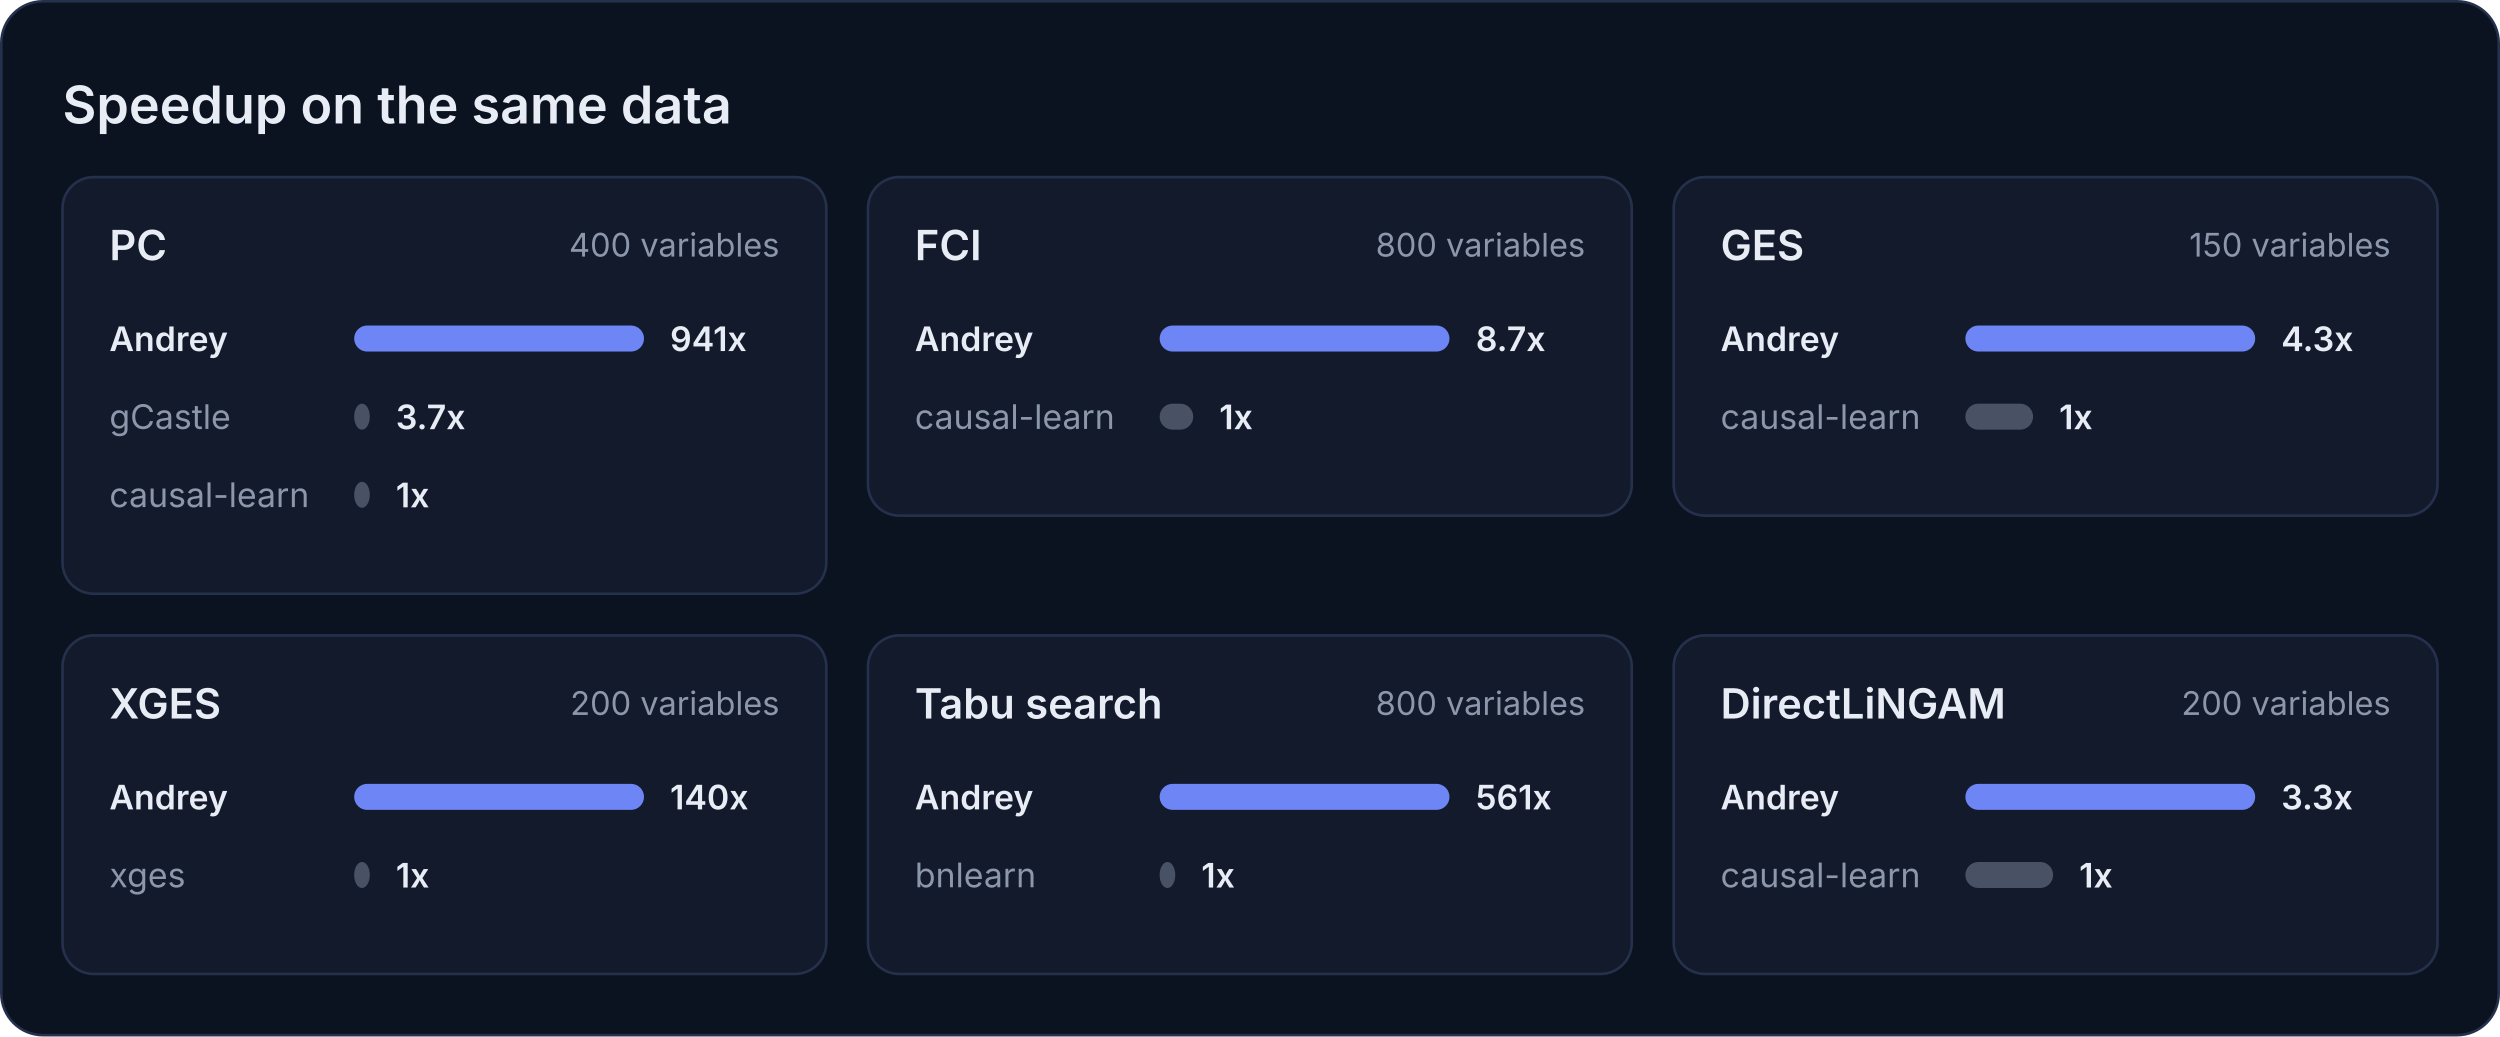
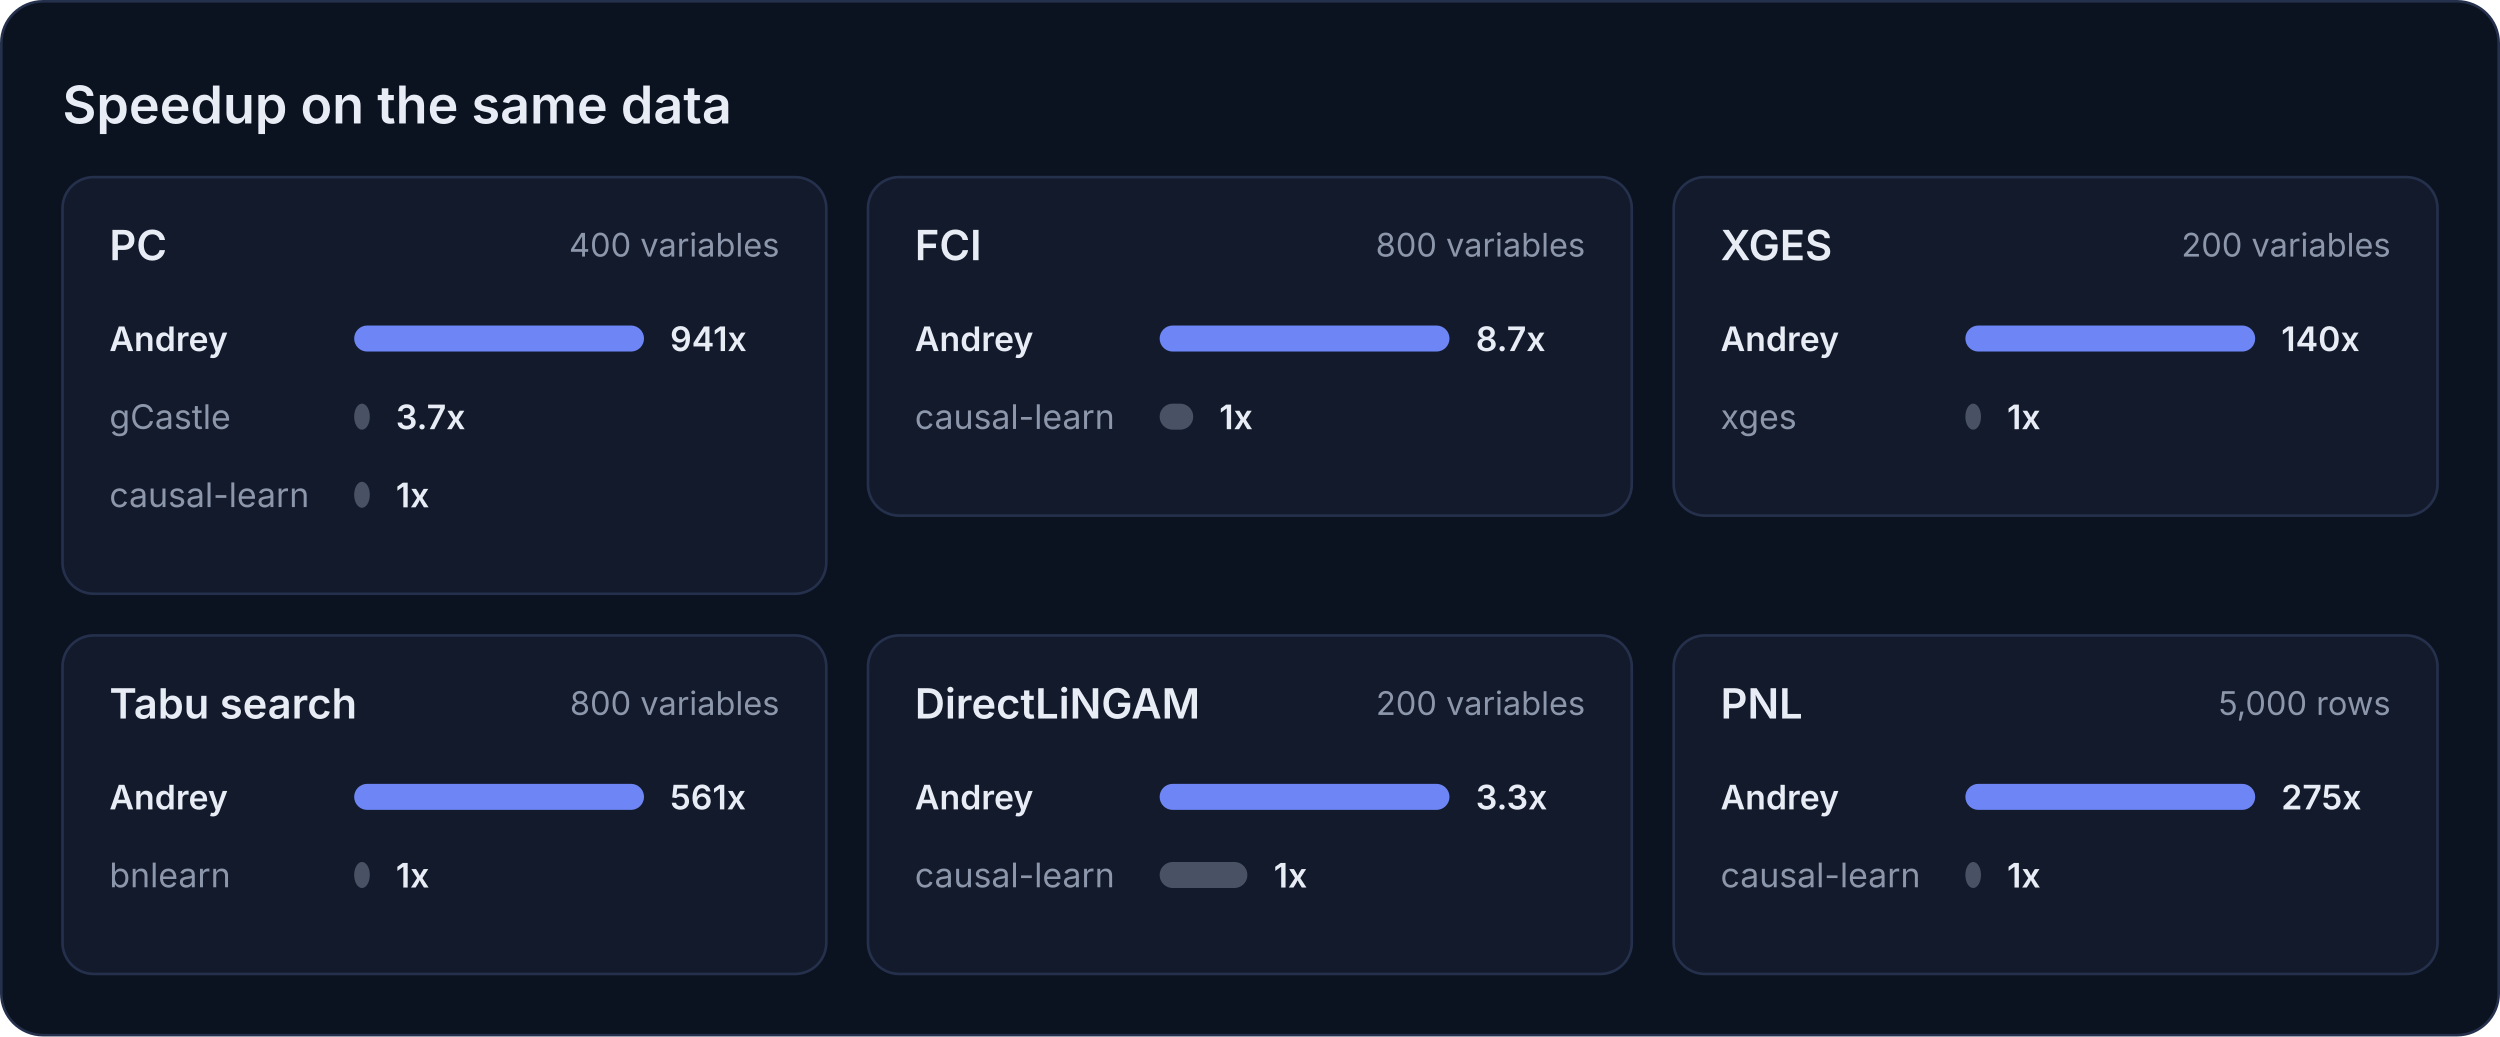
<svg xmlns="http://www.w3.org/2000/svg" width="960" height="398" viewBox="0 0 960 398" font-family="Inter, -apple-system, BlinkMacSystemFont, 'Segoe UI', Helvetica, Arial, sans-serif" role="img" aria-labelledby="chart-title chart-desc">
  <rect x="0.5" y="0.5" width="959" height="397" rx="16" fill="#0b1220" stroke="#25314c" />
  <text x="24.0" y="40.0" font-size="20" font-weight="600" fill="#e8ecf5" text-anchor="start" dominant-baseline="middle">Speedup on the same data</text>
  <rect x="24.0" y="68.0" width="293.3" height="160" rx="12" fill="#121a2b" stroke="#25314c" />
  <text x="42.0" y="94.0" font-size="16" font-weight="600" fill="#e8ecf5" text-anchor="start" dominant-baseline="middle">PC</text>
  <text x="299.3" y="94.0" font-size="12.5" font-weight="400" fill="#8d97ab" text-anchor="end" dominant-baseline="middle">400 variables</text>
  <text x="42.0" y="130.0" font-size="13" font-weight="600" fill="#e8ecf5" text-anchor="start" dominant-baseline="middle">Andrey</text>
  <rect x="136.0" y="125.0" width="111.3" height="10" rx="5" fill="#6e86f5" />
  <text x="257.3" y="130.0" font-size="13" font-weight="600" fill="#e8ecf5" text-anchor="start" dominant-baseline="middle">941x</text>
  <text x="42.0" y="160.0" font-size="13" font-weight="400" fill="#8d97ab" text-anchor="start" dominant-baseline="middle">gCastle</text>
  <rect x="136.0" y="155.0" width="6.0" height="10" rx="5" fill="#8d97ab" fill-opacity="0.45" />
  <text x="152.0" y="160.0" font-size="13" font-weight="600" fill="#e8ecf5" text-anchor="start" dominant-baseline="middle">3.7x</text>
  <text x="42.0" y="190.0" font-size="13" font-weight="400" fill="#8d97ab" text-anchor="start" dominant-baseline="middle">causal-learn</text>
  <rect x="136.0" y="185.0" width="6.0" height="10" rx="5" fill="#8d97ab" fill-opacity="0.45" />
  <text x="152.0" y="190.0" font-size="13" font-weight="600" fill="#e8ecf5" text-anchor="start" dominant-baseline="middle">1x</text>
  <rect x="333.3" y="68.0" width="293.3" height="130" rx="12" fill="#121a2b" stroke="#25314c" />
  <text x="351.3" y="94.0" font-size="16" font-weight="600" fill="#e8ecf5" text-anchor="start" dominant-baseline="middle">FCI</text>
  <text x="608.7" y="94.0" font-size="12.5" font-weight="400" fill="#8d97ab" text-anchor="end" dominant-baseline="middle">800 variables</text>
  <text x="351.3" y="130.0" font-size="13" font-weight="600" fill="#e8ecf5" text-anchor="start" dominant-baseline="middle">Andrey</text>
  <rect x="445.3" y="125.0" width="111.3" height="10" rx="5" fill="#6e86f5" />
  <text x="566.7" y="130.0" font-size="13" font-weight="600" fill="#e8ecf5" text-anchor="start" dominant-baseline="middle">8.7x</text>
  <text x="351.3" y="160.0" font-size="13" font-weight="400" fill="#8d97ab" text-anchor="start" dominant-baseline="middle">causal-learn</text>
  <rect x="445.3" y="155.0" width="12.9" height="10" rx="5" fill="#8d97ab" fill-opacity="0.45" />
  <text x="468.2" y="160.0" font-size="13" font-weight="600" fill="#e8ecf5" text-anchor="start" dominant-baseline="middle">1x</text>
  <rect x="642.7" y="68.0" width="293.3" height="130" rx="12" fill="#121a2b" stroke="#25314c" />
-   <text x="660.7" y="94.0" font-size="16" font-weight="600" fill="#e8ecf5" text-anchor="start" dominant-baseline="middle">GES</text>
-   <text x="918.0" y="94.0" font-size="12.5" font-weight="400" fill="#8d97ab" text-anchor="end" dominant-baseline="middle">150 variables</text>
+   <text x="660.7" y="94.0" font-size="16" font-weight="600" fill="#e8ecf5" text-anchor="start" dominant-baseline="middle">XGES</text>
+   <text x="918.0" y="94.0" font-size="12.5" font-weight="400" fill="#8d97ab" text-anchor="end" dominant-baseline="middle">200 variables</text>
  <text x="660.7" y="130.0" font-size="13" font-weight="600" fill="#e8ecf5" text-anchor="start" dominant-baseline="middle">Andrey</text>
  <rect x="754.7" y="125.0" width="111.3" height="10" rx="5" fill="#6e86f5" />
-   <text x="876.0" y="130.0" font-size="13" font-weight="600" fill="#e8ecf5" text-anchor="start" dominant-baseline="middle">4.3x</text>
-   <text x="660.7" y="160.0" font-size="13" font-weight="400" fill="#8d97ab" text-anchor="start" dominant-baseline="middle">causal-learn</text>
-   <rect x="754.7" y="155.0" width="26.0" height="10" rx="5" fill="#8d97ab" fill-opacity="0.45" />
-   <text x="790.7" y="160.0" font-size="13" font-weight="600" fill="#e8ecf5" text-anchor="start" dominant-baseline="middle">1x</text>
+   <text x="876.0" y="130.0" font-size="13" font-weight="600" fill="#e8ecf5" text-anchor="start" dominant-baseline="middle">140x</text>
+   <text x="660.7" y="160.0" font-size="13" font-weight="400" fill="#8d97ab" text-anchor="start" dominant-baseline="middle">xges</text>
+   <rect x="754.7" y="155.0" width="6.0" height="10" rx="5" fill="#8d97ab" fill-opacity="0.45" />
+   <text x="770.7" y="160.0" font-size="13" font-weight="600" fill="#e8ecf5" text-anchor="start" dominant-baseline="middle">1x</text>
  <rect x="24.0" y="244.0" width="293.3" height="130" rx="12" fill="#121a2b" stroke="#25314c" />
-   <text x="42.0" y="270.0" font-size="16" font-weight="600" fill="#e8ecf5" text-anchor="start" dominant-baseline="middle">XGES</text>
-   <text x="299.3" y="270.0" font-size="12.5" font-weight="400" fill="#8d97ab" text-anchor="end" dominant-baseline="middle">200 variables</text>
+   <text x="42.0" y="270.0" font-size="16" font-weight="600" fill="#e8ecf5" text-anchor="start" dominant-baseline="middle">Tabu search</text>
+   <text x="299.3" y="270.0" font-size="12.5" font-weight="400" fill="#8d97ab" text-anchor="end" dominant-baseline="middle">800 variables</text>
  <text x="42.0" y="306.0" font-size="13" font-weight="600" fill="#e8ecf5" text-anchor="start" dominant-baseline="middle">Andrey</text>
  <rect x="136.0" y="301.0" width="111.3" height="10" rx="5" fill="#6e86f5" />
-   <text x="257.3" y="306.0" font-size="13" font-weight="600" fill="#e8ecf5" text-anchor="start" dominant-baseline="middle">140x</text>
-   <text x="42.0" y="336.0" font-size="13" font-weight="400" fill="#8d97ab" text-anchor="start" dominant-baseline="middle">xges</text>
+   <text x="257.3" y="306.0" font-size="13" font-weight="600" fill="#e8ecf5" text-anchor="start" dominant-baseline="middle">561x</text>
+   <text x="42.0" y="336.0" font-size="13" font-weight="400" fill="#8d97ab" text-anchor="start" dominant-baseline="middle">bnlearn</text>
  <rect x="136.0" y="331.0" width="6.0" height="10" rx="5" fill="#8d97ab" fill-opacity="0.45" />
  <text x="152.0" y="336.0" font-size="13" font-weight="600" fill="#e8ecf5" text-anchor="start" dominant-baseline="middle">1x</text>
  <rect x="333.3" y="244.0" width="293.3" height="130" rx="12" fill="#121a2b" stroke="#25314c" />
-   <text x="351.3" y="270.0" font-size="16" font-weight="600" fill="#e8ecf5" text-anchor="start" dominant-baseline="middle">Tabu search</text>
-   <text x="608.7" y="270.0" font-size="12.5" font-weight="400" fill="#8d97ab" text-anchor="end" dominant-baseline="middle">800 variables</text>
+   <text x="351.3" y="270.0" font-size="16" font-weight="600" fill="#e8ecf5" text-anchor="start" dominant-baseline="middle">DirectLiNGAM</text>
+   <text x="608.7" y="270.0" font-size="12.5" font-weight="400" fill="#8d97ab" text-anchor="end" dominant-baseline="middle">200 variables</text>
  <text x="351.3" y="306.0" font-size="13" font-weight="600" fill="#e8ecf5" text-anchor="start" dominant-baseline="middle">Andrey</text>
  <rect x="445.3" y="301.0" width="111.3" height="10" rx="5" fill="#6e86f5" />
-   <text x="566.7" y="306.0" font-size="13" font-weight="600" fill="#e8ecf5" text-anchor="start" dominant-baseline="middle">561x</text>
-   <text x="351.3" y="336.0" font-size="13" font-weight="400" fill="#8d97ab" text-anchor="start" dominant-baseline="middle">bnlearn</text>
-   <rect x="445.3" y="331.0" width="6.0" height="10" rx="5" fill="#8d97ab" fill-opacity="0.45" />
-   <text x="461.3" y="336.0" font-size="13" font-weight="600" fill="#e8ecf5" text-anchor="start" dominant-baseline="middle">1x</text>
+   <text x="566.7" y="306.0" font-size="13" font-weight="600" fill="#e8ecf5" text-anchor="start" dominant-baseline="middle">3.3x</text>
+   <text x="351.3" y="336.0" font-size="13" font-weight="400" fill="#8d97ab" text-anchor="start" dominant-baseline="middle">causal-learn</text>
+   <rect x="445.3" y="331.0" width="33.7" height="10" rx="5" fill="#8d97ab" fill-opacity="0.45" />
+   <text x="489.1" y="336.0" font-size="13" font-weight="600" fill="#e8ecf5" text-anchor="start" dominant-baseline="middle">1x</text>
  <rect x="642.7" y="244.0" width="293.3" height="130" rx="12" fill="#121a2b" stroke="#25314c" />
-   <text x="660.7" y="270.0" font-size="16" font-weight="600" fill="#e8ecf5" text-anchor="start" dominant-baseline="middle">DirectLiNGAM</text>
-   <text x="918.0" y="270.0" font-size="12.5" font-weight="400" fill="#8d97ab" text-anchor="end" dominant-baseline="middle">200 variables</text>
+   <text x="660.7" y="270.0" font-size="16" font-weight="600" fill="#e8ecf5" text-anchor="start" dominant-baseline="middle">PNL</text>
+   <text x="918.0" y="270.0" font-size="12.5" font-weight="400" fill="#8d97ab" text-anchor="end" dominant-baseline="middle">5,000 rows</text>
  <text x="660.7" y="306.0" font-size="13" font-weight="600" fill="#e8ecf5" text-anchor="start" dominant-baseline="middle">Andrey</text>
  <rect x="754.7" y="301.0" width="111.3" height="10" rx="5" fill="#6e86f5" />
-   <text x="876.0" y="306.0" font-size="13" font-weight="600" fill="#e8ecf5" text-anchor="start" dominant-baseline="middle">3.3x</text>
+   <text x="876.0" y="306.0" font-size="13" font-weight="600" fill="#e8ecf5" text-anchor="start" dominant-baseline="middle">275x</text>
  <text x="660.7" y="336.0" font-size="13" font-weight="400" fill="#8d97ab" text-anchor="start" dominant-baseline="middle">causal-learn</text>
-   <rect x="754.7" y="331.0" width="33.7" height="10" rx="5" fill="#8d97ab" fill-opacity="0.45" />
-   <text x="798.4" y="336.0" font-size="13" font-weight="600" fill="#e8ecf5" text-anchor="start" dominant-baseline="middle">1x</text>
+   <rect x="754.7" y="331.0" width="6.0" height="10" rx="5" fill="#8d97ab" fill-opacity="0.45" />
+   <text x="770.7" y="336.0" font-size="13" font-weight="600" fill="#e8ecf5" text-anchor="start" dominant-baseline="middle">1x</text>
</svg>
